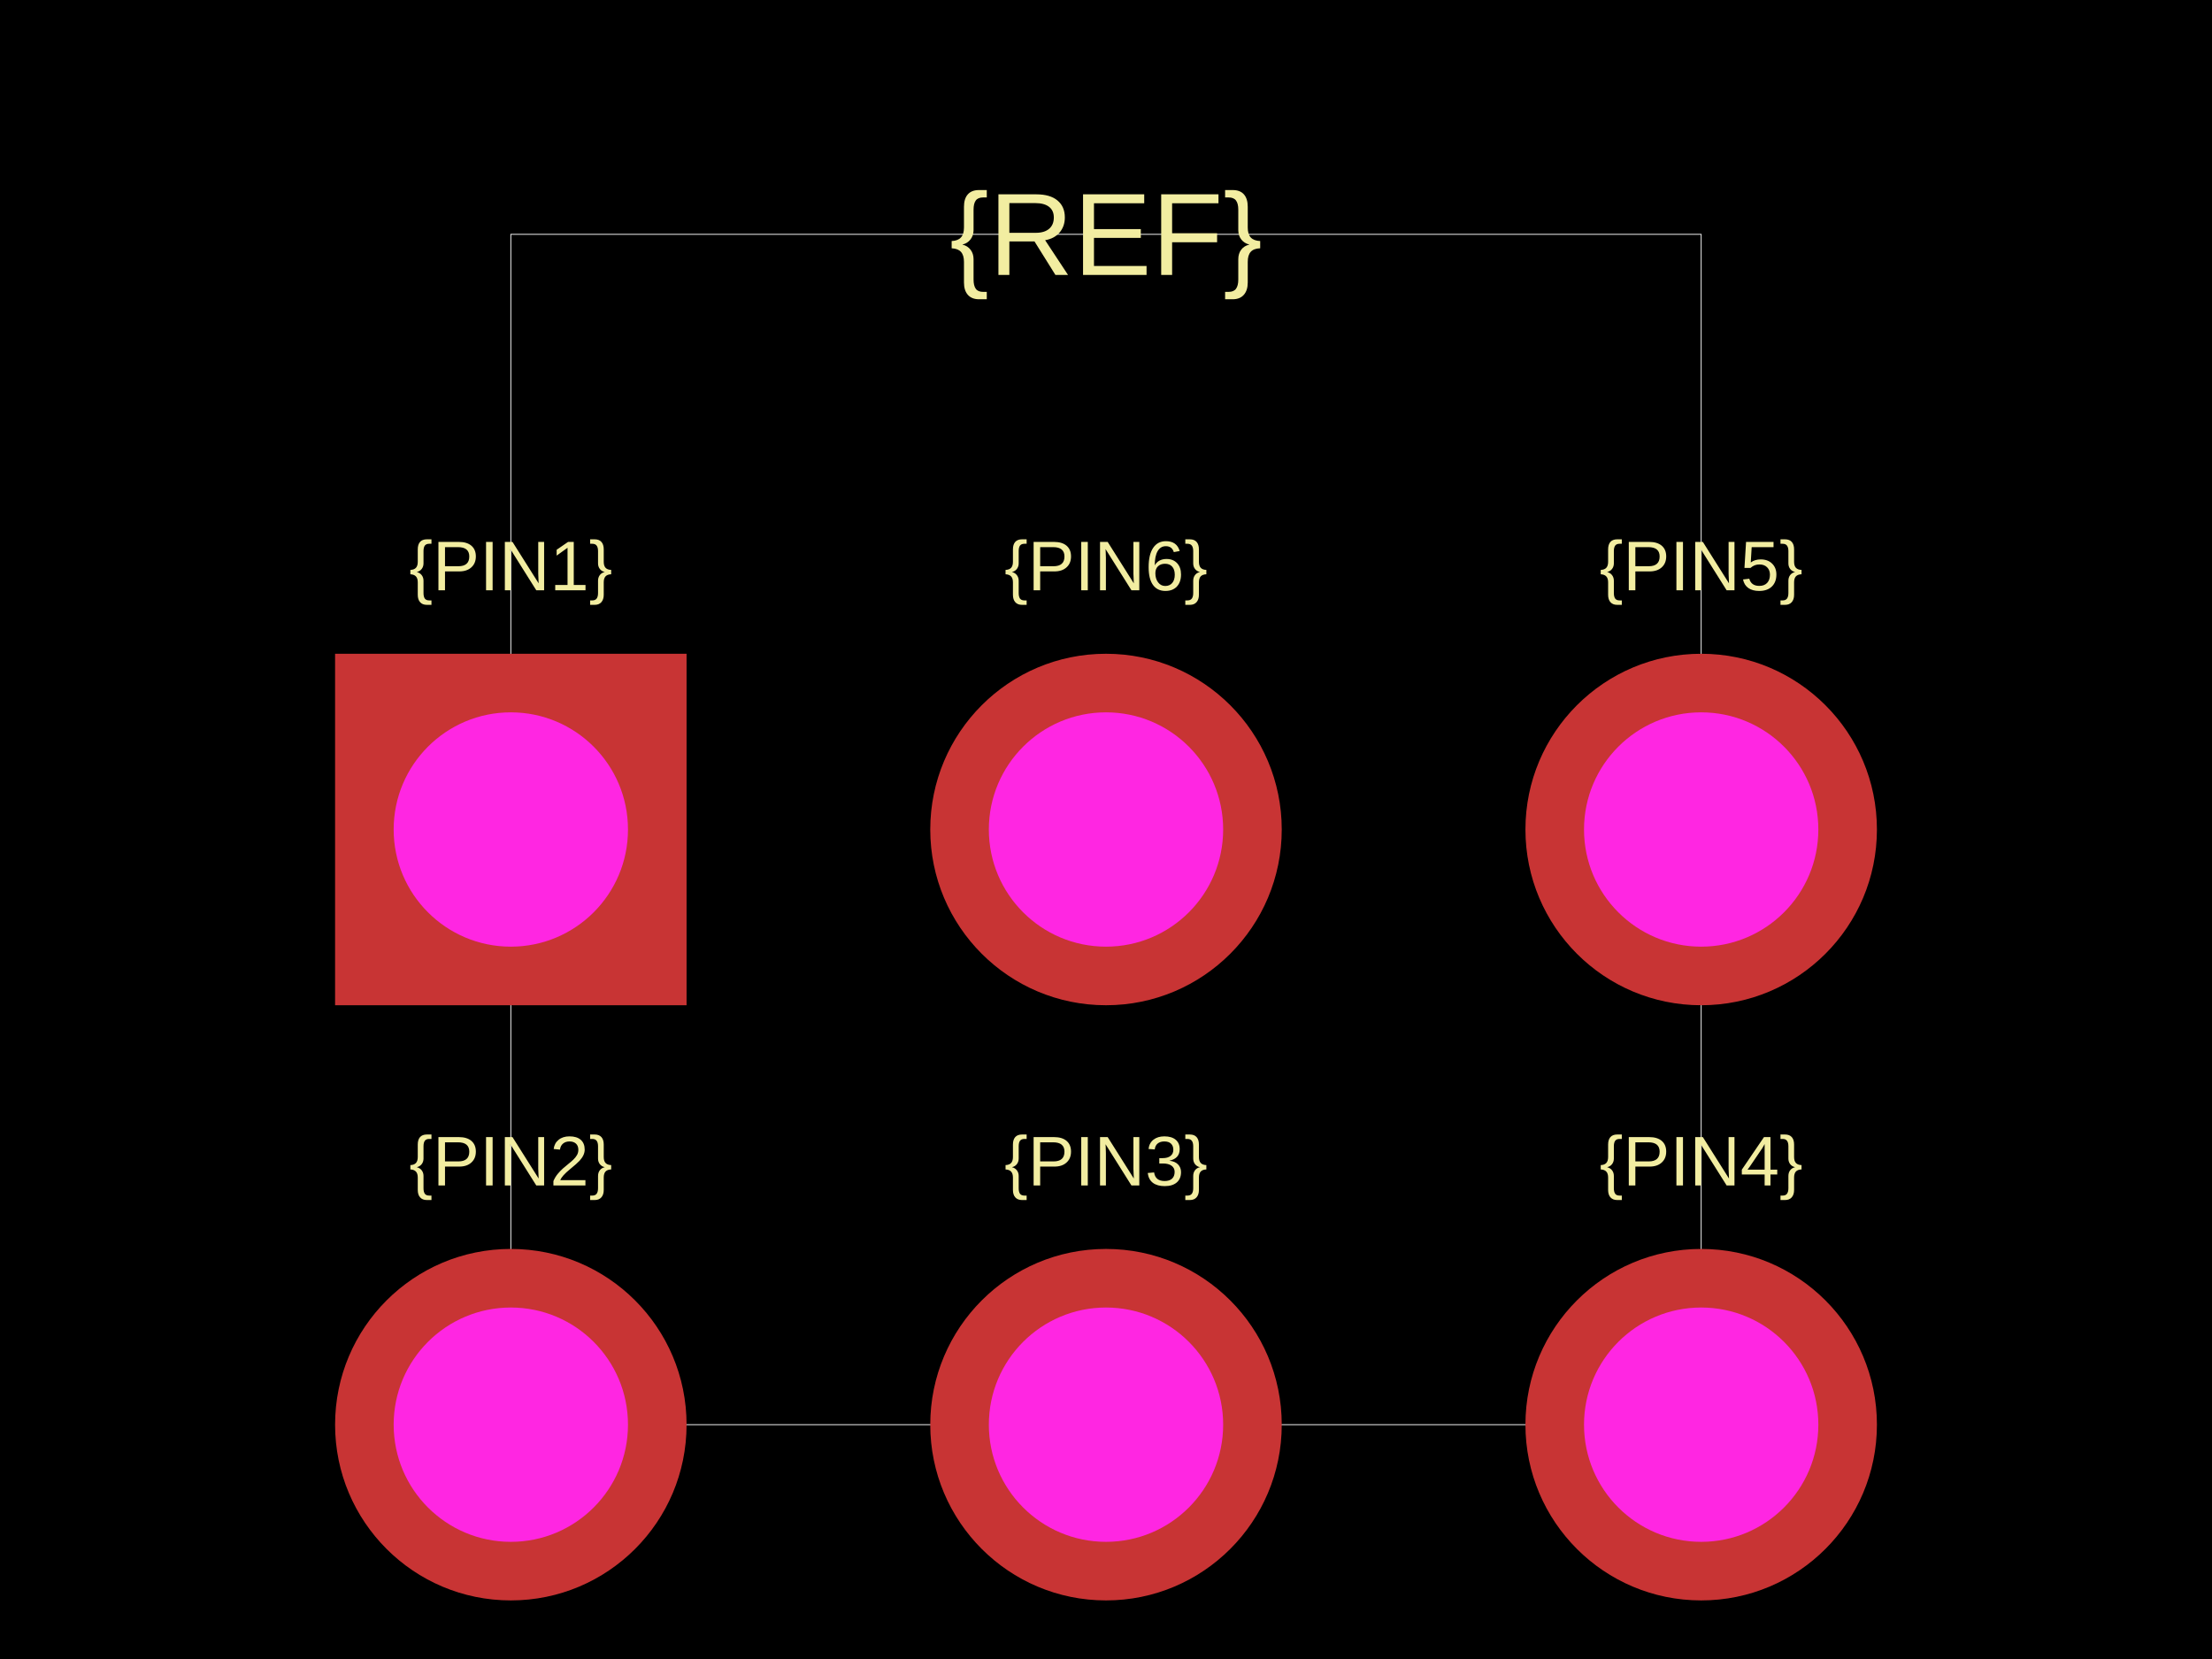
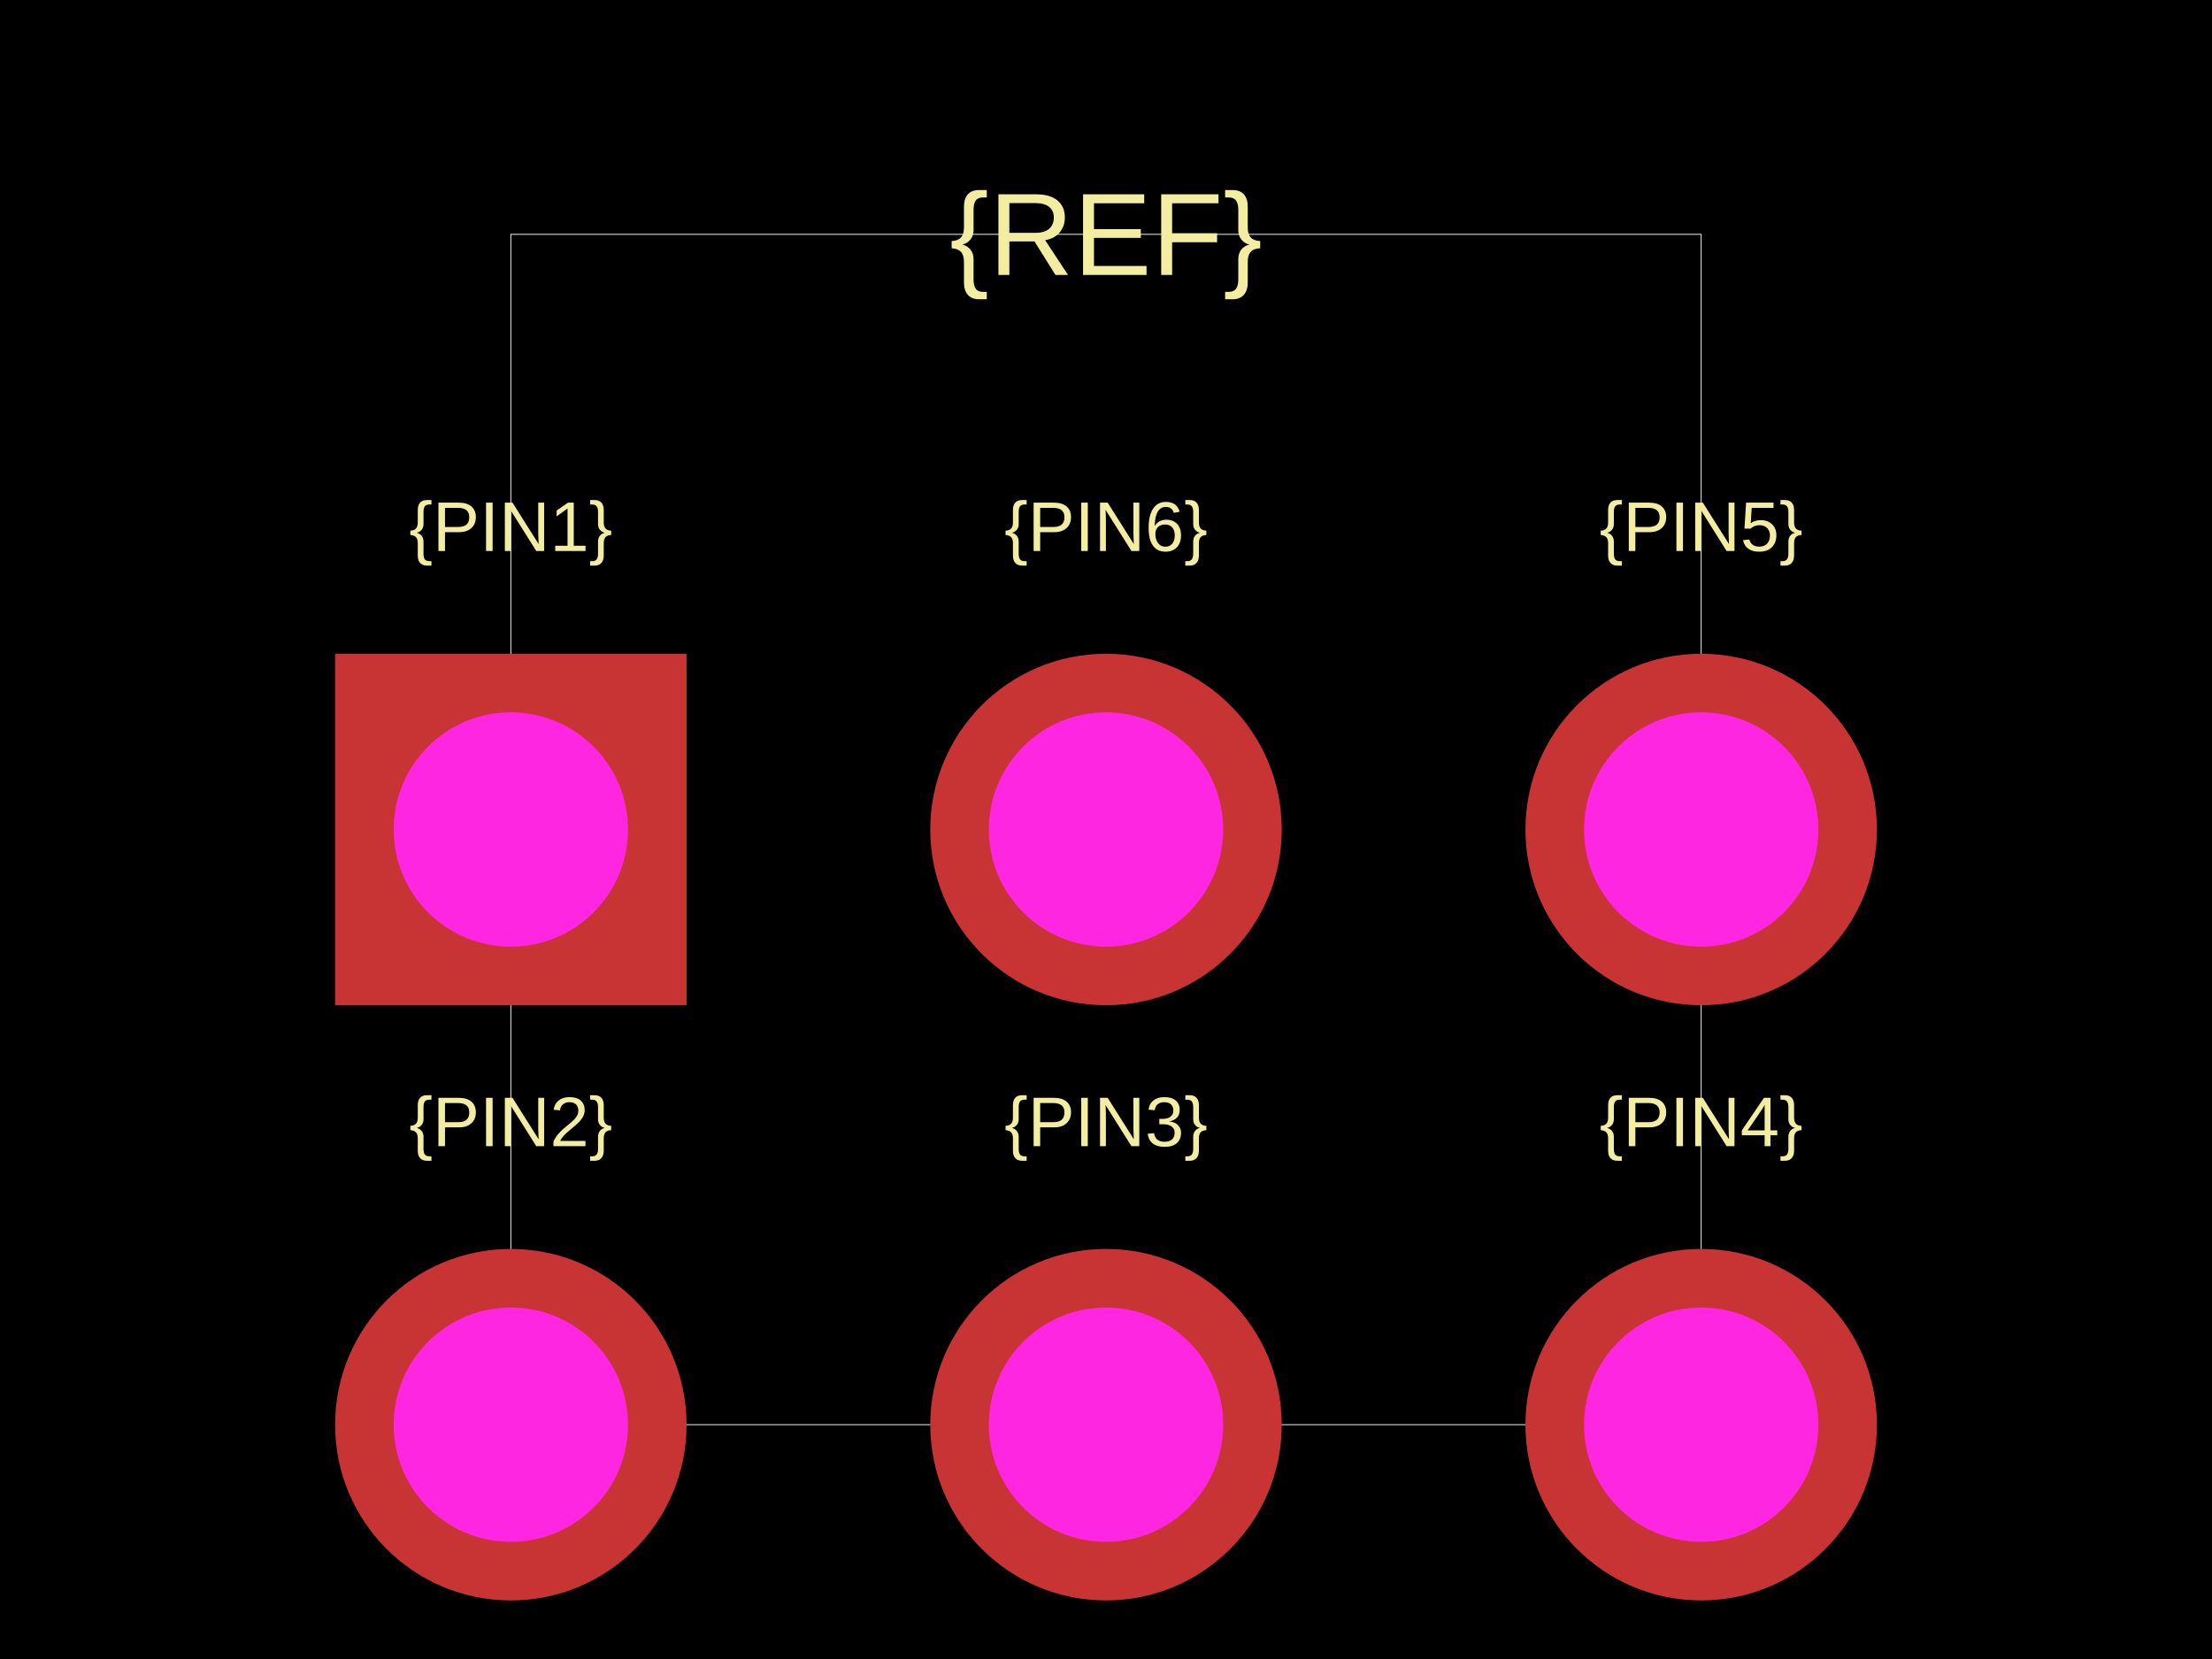
<svg xmlns="http://www.w3.org/2000/svg" width="800" height="600">
  <style />
  <rect class="boundary" x="0" y="0" fill="#000" width="800" height="600" />
  <rect class="pcb-boundary" fill="none" stroke="#fff" stroke-width="0.3" x="184.746" y="84.746" width="430.508" height="430.508" />
-   <text x="0" y="0" dx="0" dy="0" fill="#f2eda1" font-family="Arial, sans-serif" font-size="25.424" text-anchor="middle" dominant-baseline="central" transform="matrix(1,0,0,1,184.7458,204.661)" class="pcb-silkscreen-text pcb-silkscreen-top" data-pcb-silkscreen-text-id="pcb_component_1" stroke="none">{PIN1}</text>
-   <text x="0" y="0" dx="0" dy="0" fill="#f2eda1" font-family="Arial, sans-serif" font-size="25.424" text-anchor="middle" dominant-baseline="central" transform="matrix(1,0,0,1,184.7458,419.9153)" class="pcb-silkscreen-text pcb-silkscreen-top" data-pcb-silkscreen-text-id="pcb_component_1" stroke="none">{PIN2}</text>
-   <text x="0" y="0" dx="0" dy="0" fill="#f2eda1" font-family="Arial, sans-serif" font-size="25.424" text-anchor="middle" dominant-baseline="central" transform="matrix(1,0,0,1,400,419.9153)" class="pcb-silkscreen-text pcb-silkscreen-top" data-pcb-silkscreen-text-id="pcb_component_1" stroke="none">{PIN3}</text>
-   <text x="0" y="0" dx="0" dy="0" fill="#f2eda1" font-family="Arial, sans-serif" font-size="25.424" text-anchor="middle" dominant-baseline="central" transform="matrix(1,0,0,1,615.2542,419.9153)" class="pcb-silkscreen-text pcb-silkscreen-top" data-pcb-silkscreen-text-id="pcb_component_1" stroke="none">{PIN4}</text>
-   <text x="0" y="0" dx="0" dy="0" fill="#f2eda1" font-family="Arial, sans-serif" font-size="25.424" text-anchor="middle" dominant-baseline="central" transform="matrix(1,0,0,1,615.2542,204.661)" class="pcb-silkscreen-text pcb-silkscreen-top" data-pcb-silkscreen-text-id="pcb_component_1" stroke="none">{PIN5}</text>
-   <text x="0" y="0" dx="0" dy="0" fill="#f2eda1" font-family="Arial, sans-serif" font-size="25.424" text-anchor="middle" dominant-baseline="central" transform="matrix(1,0,0,1,400,204.661)" class="pcb-silkscreen-text pcb-silkscreen-top" data-pcb-silkscreen-text-id="pcb_component_1" stroke="none">{PIN6}</text>
+   <text x="0" y="0" dx="0" dy="0" fill="#f2eda1" font-family="Arial, sans-serif" font-size="25.424" text-anchor="middle" dominant-baseline="text-after-edge" transform="matrix(1,0,0,1,184.7458,204.661)" class="pcb-silkscreen-text pcb-silkscreen-top" data-pcb-silkscreen-text-id="pcb_component_1" stroke="none">{PIN1}</text>
+   <text x="0" y="0" dx="0" dy="0" fill="#f2eda1" font-family="Arial, sans-serif" font-size="25.424" text-anchor="middle" dominant-baseline="text-after-edge" transform="matrix(1,0,0,1,184.7458,419.9153)" class="pcb-silkscreen-text pcb-silkscreen-top" data-pcb-silkscreen-text-id="pcb_component_1" stroke="none">{PIN2}</text>
+   <text x="0" y="0" dx="0" dy="0" fill="#f2eda1" font-family="Arial, sans-serif" font-size="25.424" text-anchor="middle" dominant-baseline="text-after-edge" transform="matrix(1,0,0,1,400,419.9153)" class="pcb-silkscreen-text pcb-silkscreen-top" data-pcb-silkscreen-text-id="pcb_component_1" stroke="none">{PIN3}</text>
+   <text x="0" y="0" dx="0" dy="0" fill="#f2eda1" font-family="Arial, sans-serif" font-size="25.424" text-anchor="middle" dominant-baseline="text-after-edge" transform="matrix(1,0,0,1,615.2542,419.9153)" class="pcb-silkscreen-text pcb-silkscreen-top" data-pcb-silkscreen-text-id="pcb_component_1" stroke="none">{PIN4}</text>
+   <text x="0" y="0" dx="0" dy="0" fill="#f2eda1" font-family="Arial, sans-serif" font-size="25.424" text-anchor="middle" dominant-baseline="text-after-edge" transform="matrix(1,0,0,1,615.2542,204.661)" class="pcb-silkscreen-text pcb-silkscreen-top" data-pcb-silkscreen-text-id="pcb_component_1" stroke="none">{PIN5}</text>
+   <text x="0" y="0" dx="0" dy="0" fill="#f2eda1" font-family="Arial, sans-serif" font-size="25.424" text-anchor="middle" dominant-baseline="text-after-edge" transform="matrix(1,0,0,1,400,204.661)" class="pcb-silkscreen-text pcb-silkscreen-top" data-pcb-silkscreen-text-id="pcb_component_1" stroke="none">{PIN6}</text>
  <text x="0" y="0" dx="0" dy="0" fill="#f2eda1" font-family="Arial, sans-serif" font-size="42.373" text-anchor="middle" dominant-baseline="central" transform="matrix(1,0,0,1,400,84.74576)" class="pcb-silkscreen-text pcb-silkscreen-top" data-pcb-silkscreen-text-id="pcb_component_1" stroke="none">{REF}</text>
  <g>
    <rect class="pcb-hole-outer-pad" fill="rgb(200, 52, 52)" x="121.186" y="236.441" width="127.119" height="127.119" />
    <circle class="pcb-hole-inner" fill="#FF26E2" cx="184.746" cy="300" r="42.373" />
  </g>
  <g>
    <circle class="pcb-hole-outer" fill="rgb(200, 52, 52)" cx="184.746" cy="515.254" r="63.559" />
    <circle class="pcb-hole-inner" fill="#FF26E2" cx="184.746" cy="515.254" r="42.373" />
  </g>
  <g>
    <circle class="pcb-hole-outer" fill="rgb(200, 52, 52)" cx="400" cy="515.254" r="63.559" />
    <circle class="pcb-hole-inner" fill="#FF26E2" cx="400" cy="515.254" r="42.373" />
  </g>
  <g>
    <circle class="pcb-hole-outer" fill="rgb(200, 52, 52)" cx="615.254" cy="515.254" r="63.559" />
    <circle class="pcb-hole-inner" fill="#FF26E2" cx="615.254" cy="515.254" r="42.373" />
  </g>
  <g>
    <circle class="pcb-hole-outer" fill="rgb(200, 52, 52)" cx="615.254" cy="300" r="63.559" />
    <circle class="pcb-hole-inner" fill="#FF26E2" cx="615.254" cy="300" r="42.373" />
  </g>
  <g>
    <circle class="pcb-hole-outer" fill="rgb(200, 52, 52)" cx="400" cy="300" r="63.559" />
    <circle class="pcb-hole-inner" fill="#FF26E2" cx="400" cy="300" r="42.373" />
  </g>
</svg>
